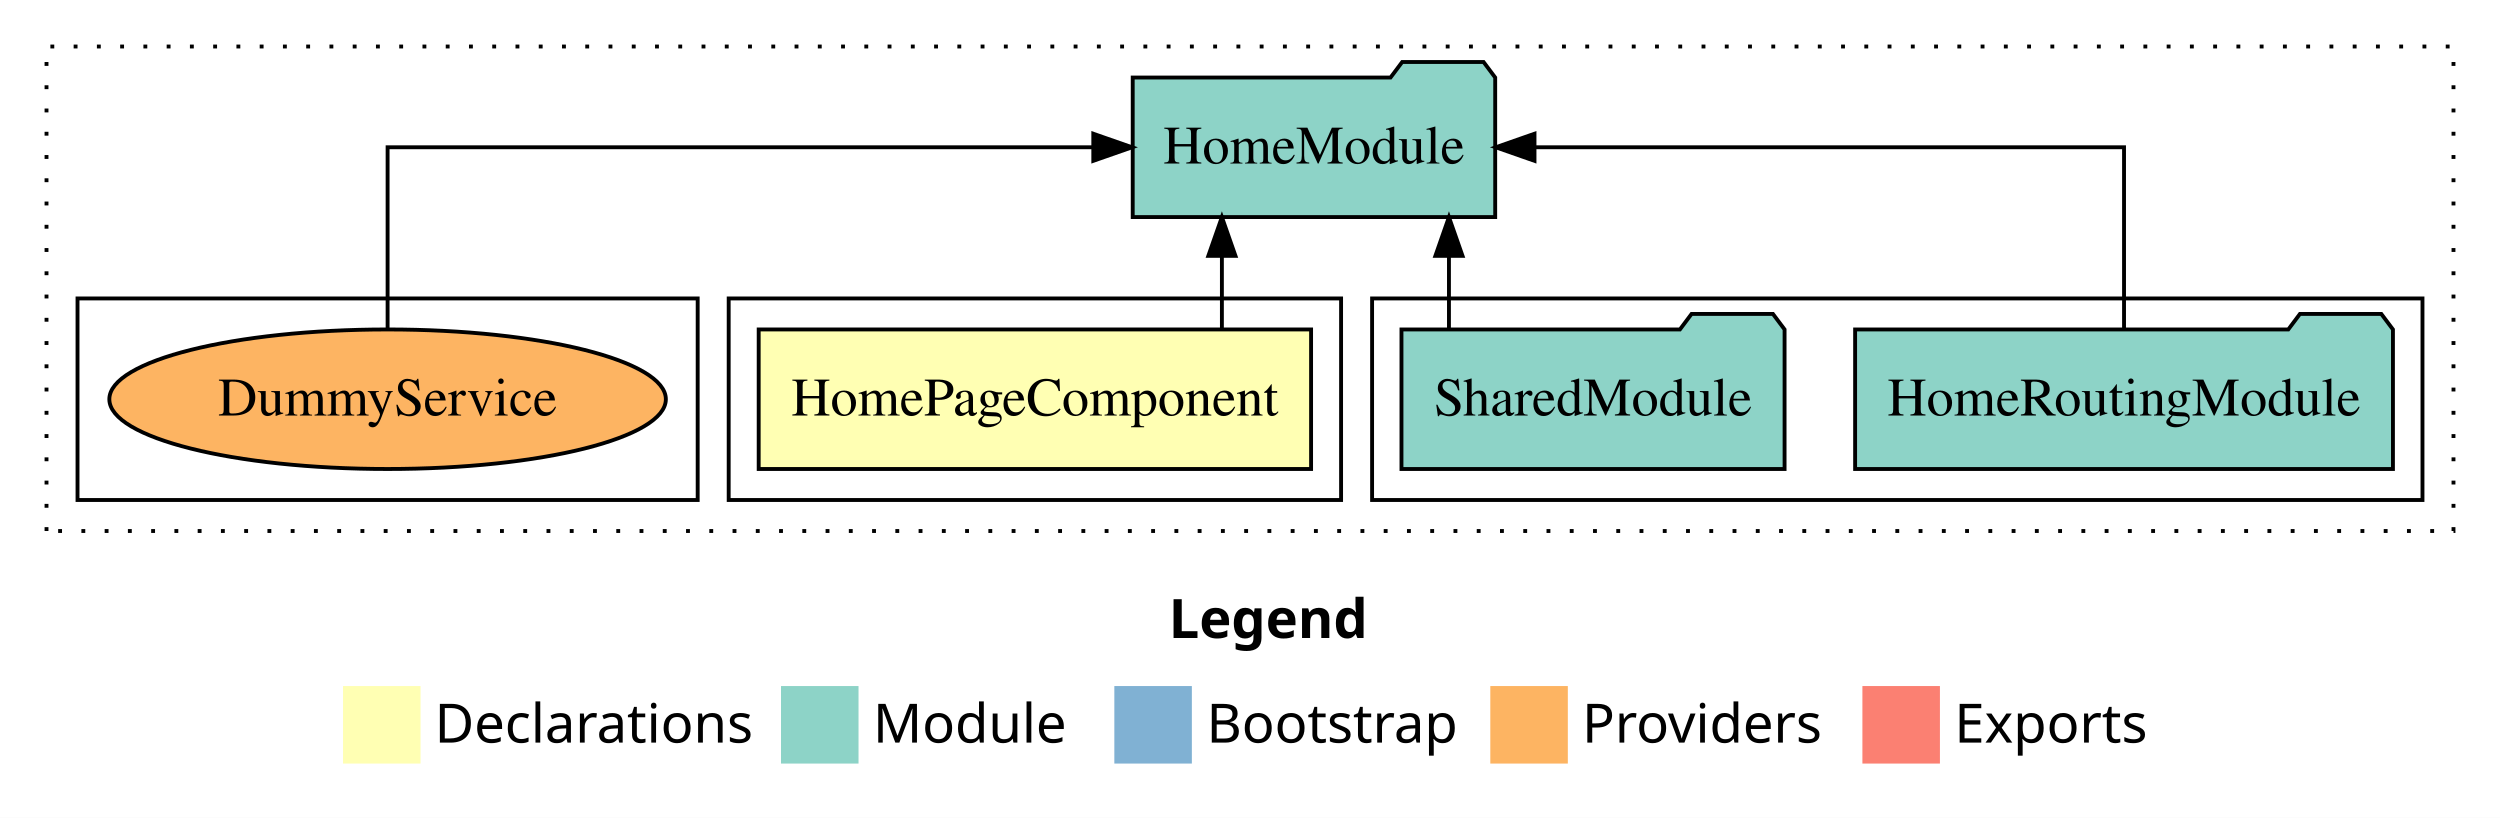
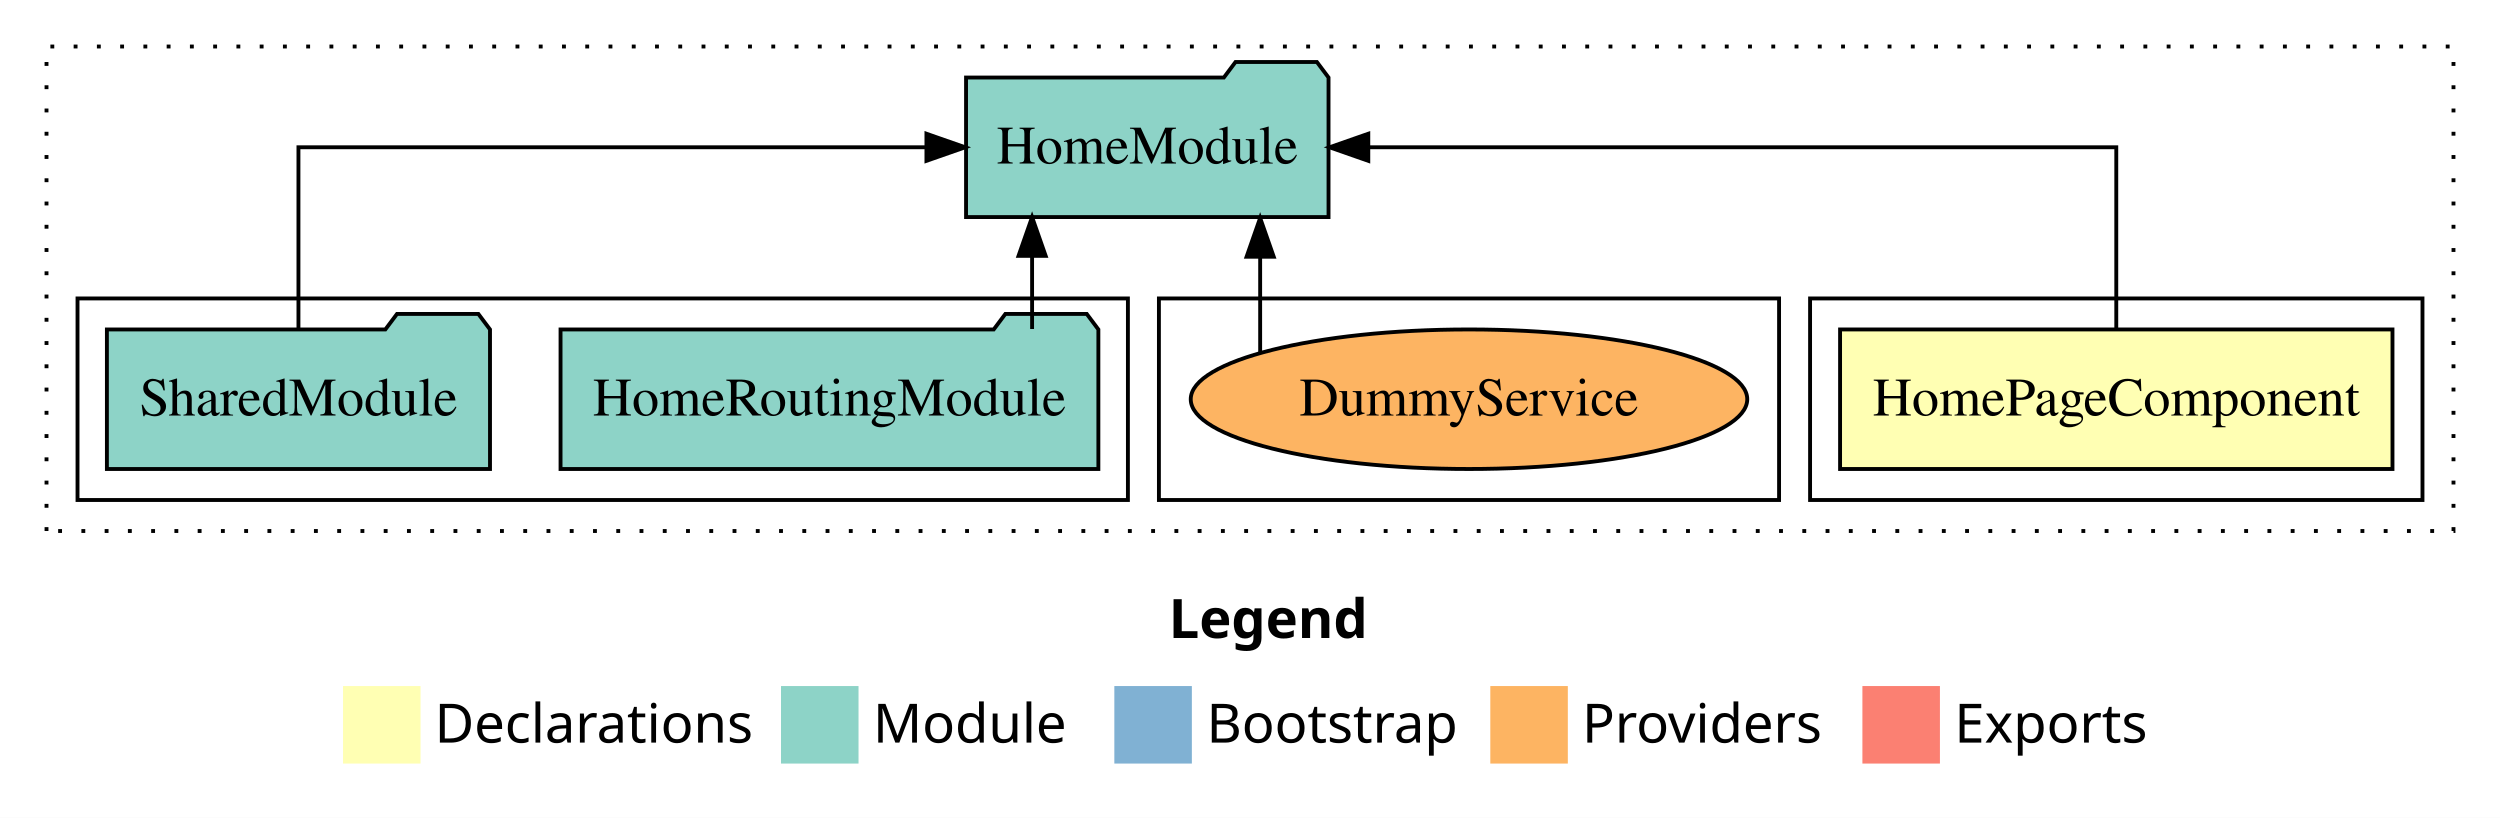
<svg xmlns="http://www.w3.org/2000/svg" width="645pt" height="211pt" viewBox="0.00 0.00 645.00 211.00">
  <g id="graph0" class="graph" transform="scale(1 1) rotate(0) translate(4 207)">
    <polygon fill="white" stroke="transparent" points="-4,4 -4,-207 641,-207 641,4 -4,4" />
    <text text-anchor="start" x="297.51" y="-42.4" font-family="sans-serif" font-weight="bold" font-size="14.00">Legend</text>
    <polygon fill="#ffffb3" stroke="transparent" points="84.5,-10 84.5,-30 104.5,-30 104.5,-10 84.5,-10" />
    <text text-anchor="start" x="108.13" y="-15.4" font-family="sans-serif" font-size="14.00">  Declarations</text>
    <polygon fill="#8dd3c7" stroke="transparent" points="197.5,-10 197.5,-30 217.5,-30 217.5,-10 197.5,-10" />
    <text text-anchor="start" x="221.23" y="-15.4" font-family="sans-serif" font-size="14.00">  Module</text>
    <polygon fill="#80b1d3" stroke="transparent" points="283.5,-10 283.5,-30 303.5,-30 303.5,-10 283.5,-10" />
    <text text-anchor="start" x="307.28" y="-15.4" font-family="sans-serif" font-size="14.00">  Bootstrap</text>
    <polygon fill="#fdb462" stroke="transparent" points="380.5,-10 380.5,-30 400.5,-30 400.5,-10 380.5,-10" />
    <text text-anchor="start" x="404.17" y="-15.4" font-family="sans-serif" font-size="14.00">  Providers</text>
    <polygon fill="#fb8072" stroke="transparent" points="476.5,-10 476.5,-30 496.5,-30 496.5,-10 476.5,-10" />
    <text text-anchor="start" x="500.23" y="-15.4" font-family="sans-serif" font-size="14.00">  Exports</text>
    <g id="clust1" class="cluster">
      <polygon fill="none" stroke="black" stroke-dasharray="1,5" points="8,-70 8,-195 629,-195 629,-70 8,-70" />
    </g>
-     <g id="clust4" class="cluster">
-       <polygon fill="none" stroke="black" points="350,-78 350,-130 621,-130 621,-78 350,-78" />
-     </g>
    <g id="clust2" class="cluster">
-       <polygon fill="none" stroke="black" points="184,-78 184,-130 342,-130 342,-78 184,-78" />
+       <polygon fill="none" stroke="black" points="463,-78 463,-130 621,-130 621,-78 463,-78" />
    </g>
    <g id="clust7" class="cluster">
-       <polygon fill="none" stroke="black" points="16,-78 16,-130 176,-130 176,-78 16,-78" />
+       <polygon fill="none" stroke="black" points="295,-78 295,-130 455,-130 455,-78 295,-78" />
+     </g>
+     <g id="clust4" class="cluster">
+       <polygon fill="none" stroke="black" points="16,-78 16,-130 287,-130 287,-78 16,-78" />
    </g>
    <g id="node1" class="node">
-       <polygon fill="#ffffb3" stroke="black" points="334.26,-122 191.74,-122 191.74,-86 334.26,-86 334.26,-122" />
-       <text text-anchor="middle" x="263" y="-99.8" font-family="Times,serif" font-size="14.00">HomePageComponent</text>
+       <polygon fill="#ffffb3" stroke="black" points="613.26,-122 470.74,-122 470.74,-86 613.26,-86 613.26,-122" />
+       <text text-anchor="middle" x="542" y="-99.8" font-family="Times,serif" font-size="14.00">HomePageComponent</text>
    </g>
    <g id="node2" class="node">
-       <polygon fill="#8dd3c7" stroke="black" points="381.76,-187 378.76,-191 357.76,-191 354.76,-187 288.24,-187 288.24,-151 381.76,-151 381.76,-187" />
-       <text text-anchor="middle" x="335" y="-164.8" font-family="Times,serif" font-size="14.00">HomeModule</text>
+       <polygon fill="#8dd3c7" stroke="black" points="338.76,-187 335.76,-191 314.76,-191 311.76,-187 245.24,-187 245.24,-151 338.76,-151 338.76,-187" />
+       <text text-anchor="middle" x="292" y="-164.8" font-family="Times,serif" font-size="14.00">HomeModule</text>
    </g>
    <g id="edge1" class="edge">
-       <path fill="none" stroke="black" d="M311.25,-122.11C311.25,-122.11 311.25,-140.99 311.25,-140.99" />
-       <polygon fill="black" stroke="black" points="307.75,-140.99 311.25,-150.99 314.75,-140.99 307.75,-140.99" />
+       <path fill="none" stroke="black" d="M542,-122.11C542,-141.34 542,-169 542,-169 542,-169 349.02,-169 349.02,-169" />
+       <polygon fill="black" stroke="black" points="349.02,-165.5 339.02,-169 349.02,-172.5 349.02,-165.5" />
    </g>
    <g id="node3" class="node">
-       <polygon fill="#8dd3c7" stroke="black" points="613.38,-122 610.38,-126 589.38,-126 586.38,-122 474.62,-122 474.62,-86 613.38,-86 613.38,-122" />
-       <text text-anchor="middle" x="544" y="-99.8" font-family="Times,serif" font-size="14.00">HomeRoutingModule</text>
+       <polygon fill="#8dd3c7" stroke="black" points="279.38,-122 276.38,-126 255.38,-126 252.38,-122 140.62,-122 140.62,-86 279.38,-86 279.38,-122" />
+       <text text-anchor="middle" x="210" y="-99.8" font-family="Times,serif" font-size="14.00">HomeRoutingModule</text>
    </g>
    <g id="edge2" class="edge">
-       <path fill="none" stroke="black" d="M544,-122.11C544,-141.34 544,-169 544,-169 544,-169 391.9,-169 391.9,-169" />
-       <polygon fill="black" stroke="black" points="391.9,-165.5 381.9,-169 391.9,-172.5 391.9,-165.5" />
+       <path fill="none" stroke="black" d="M262.28,-122.11C262.28,-122.11 262.28,-140.99 262.28,-140.99" />
+       <polygon fill="black" stroke="black" points="258.78,-140.99 262.28,-150.99 265.78,-140.99 258.78,-140.99" />
    </g>
    <g id="node4" class="node">
-       <polygon fill="#8dd3c7" stroke="black" points="456.42,-122 453.42,-126 432.42,-126 429.42,-122 357.58,-122 357.58,-86 456.42,-86 456.42,-122" />
-       <text text-anchor="middle" x="407" y="-99.8" font-family="Times,serif" font-size="14.00">SharedModule</text>
+       <polygon fill="#8dd3c7" stroke="black" points="122.42,-122 119.42,-126 98.42,-126 95.42,-122 23.58,-122 23.58,-86 122.42,-86 122.42,-122" />
+       <text text-anchor="middle" x="73" y="-99.8" font-family="Times,serif" font-size="14.00">SharedModule</text>
    </g>
    <g id="edge3" class="edge">
-       <path fill="none" stroke="black" d="M369.83,-122.11C369.83,-122.11 369.83,-140.99 369.83,-140.99" />
-       <polygon fill="black" stroke="black" points="366.33,-140.99 369.83,-150.99 373.33,-140.99 366.33,-140.99" />
+       <path fill="none" stroke="black" d="M73,-122.11C73,-141.34 73,-169 73,-169 73,-169 235.02,-169 235.02,-169" />
+       <polygon fill="black" stroke="black" points="235.02,-172.5 245.02,-169 235.02,-165.5 235.02,-172.5" />
    </g>
    <g id="node5" class="node">
-       <ellipse fill="#fdb462" stroke="black" cx="96" cy="-104" rx="71.79" ry="18" />
-       <text text-anchor="middle" x="96" y="-99.8" font-family="Times,serif" font-size="14.00">DummyService</text>
+       <ellipse fill="#fdb462" stroke="black" cx="375" cy="-104" rx="71.79" ry="18" />
+       <text text-anchor="middle" x="375" y="-99.8" font-family="Times,serif" font-size="14.00">DummyService</text>
    </g>
    <g id="edge4" class="edge">
-       <path fill="none" stroke="black" d="M96,-122.11C96,-141.34 96,-169 96,-169 96,-169 278.07,-169 278.07,-169" />
-       <polygon fill="black" stroke="black" points="278.07,-172.5 288.07,-169 278.07,-165.5 278.07,-172.5" />
+       <path fill="none" stroke="black" d="M321.12,-115.92C321.12,-115.92 321.12,-140.77 321.12,-140.77" />
+       <polygon fill="black" stroke="black" points="317.62,-140.77 321.12,-150.77 324.62,-140.77 317.62,-140.77" />
    </g>
  </g>
</svg>
